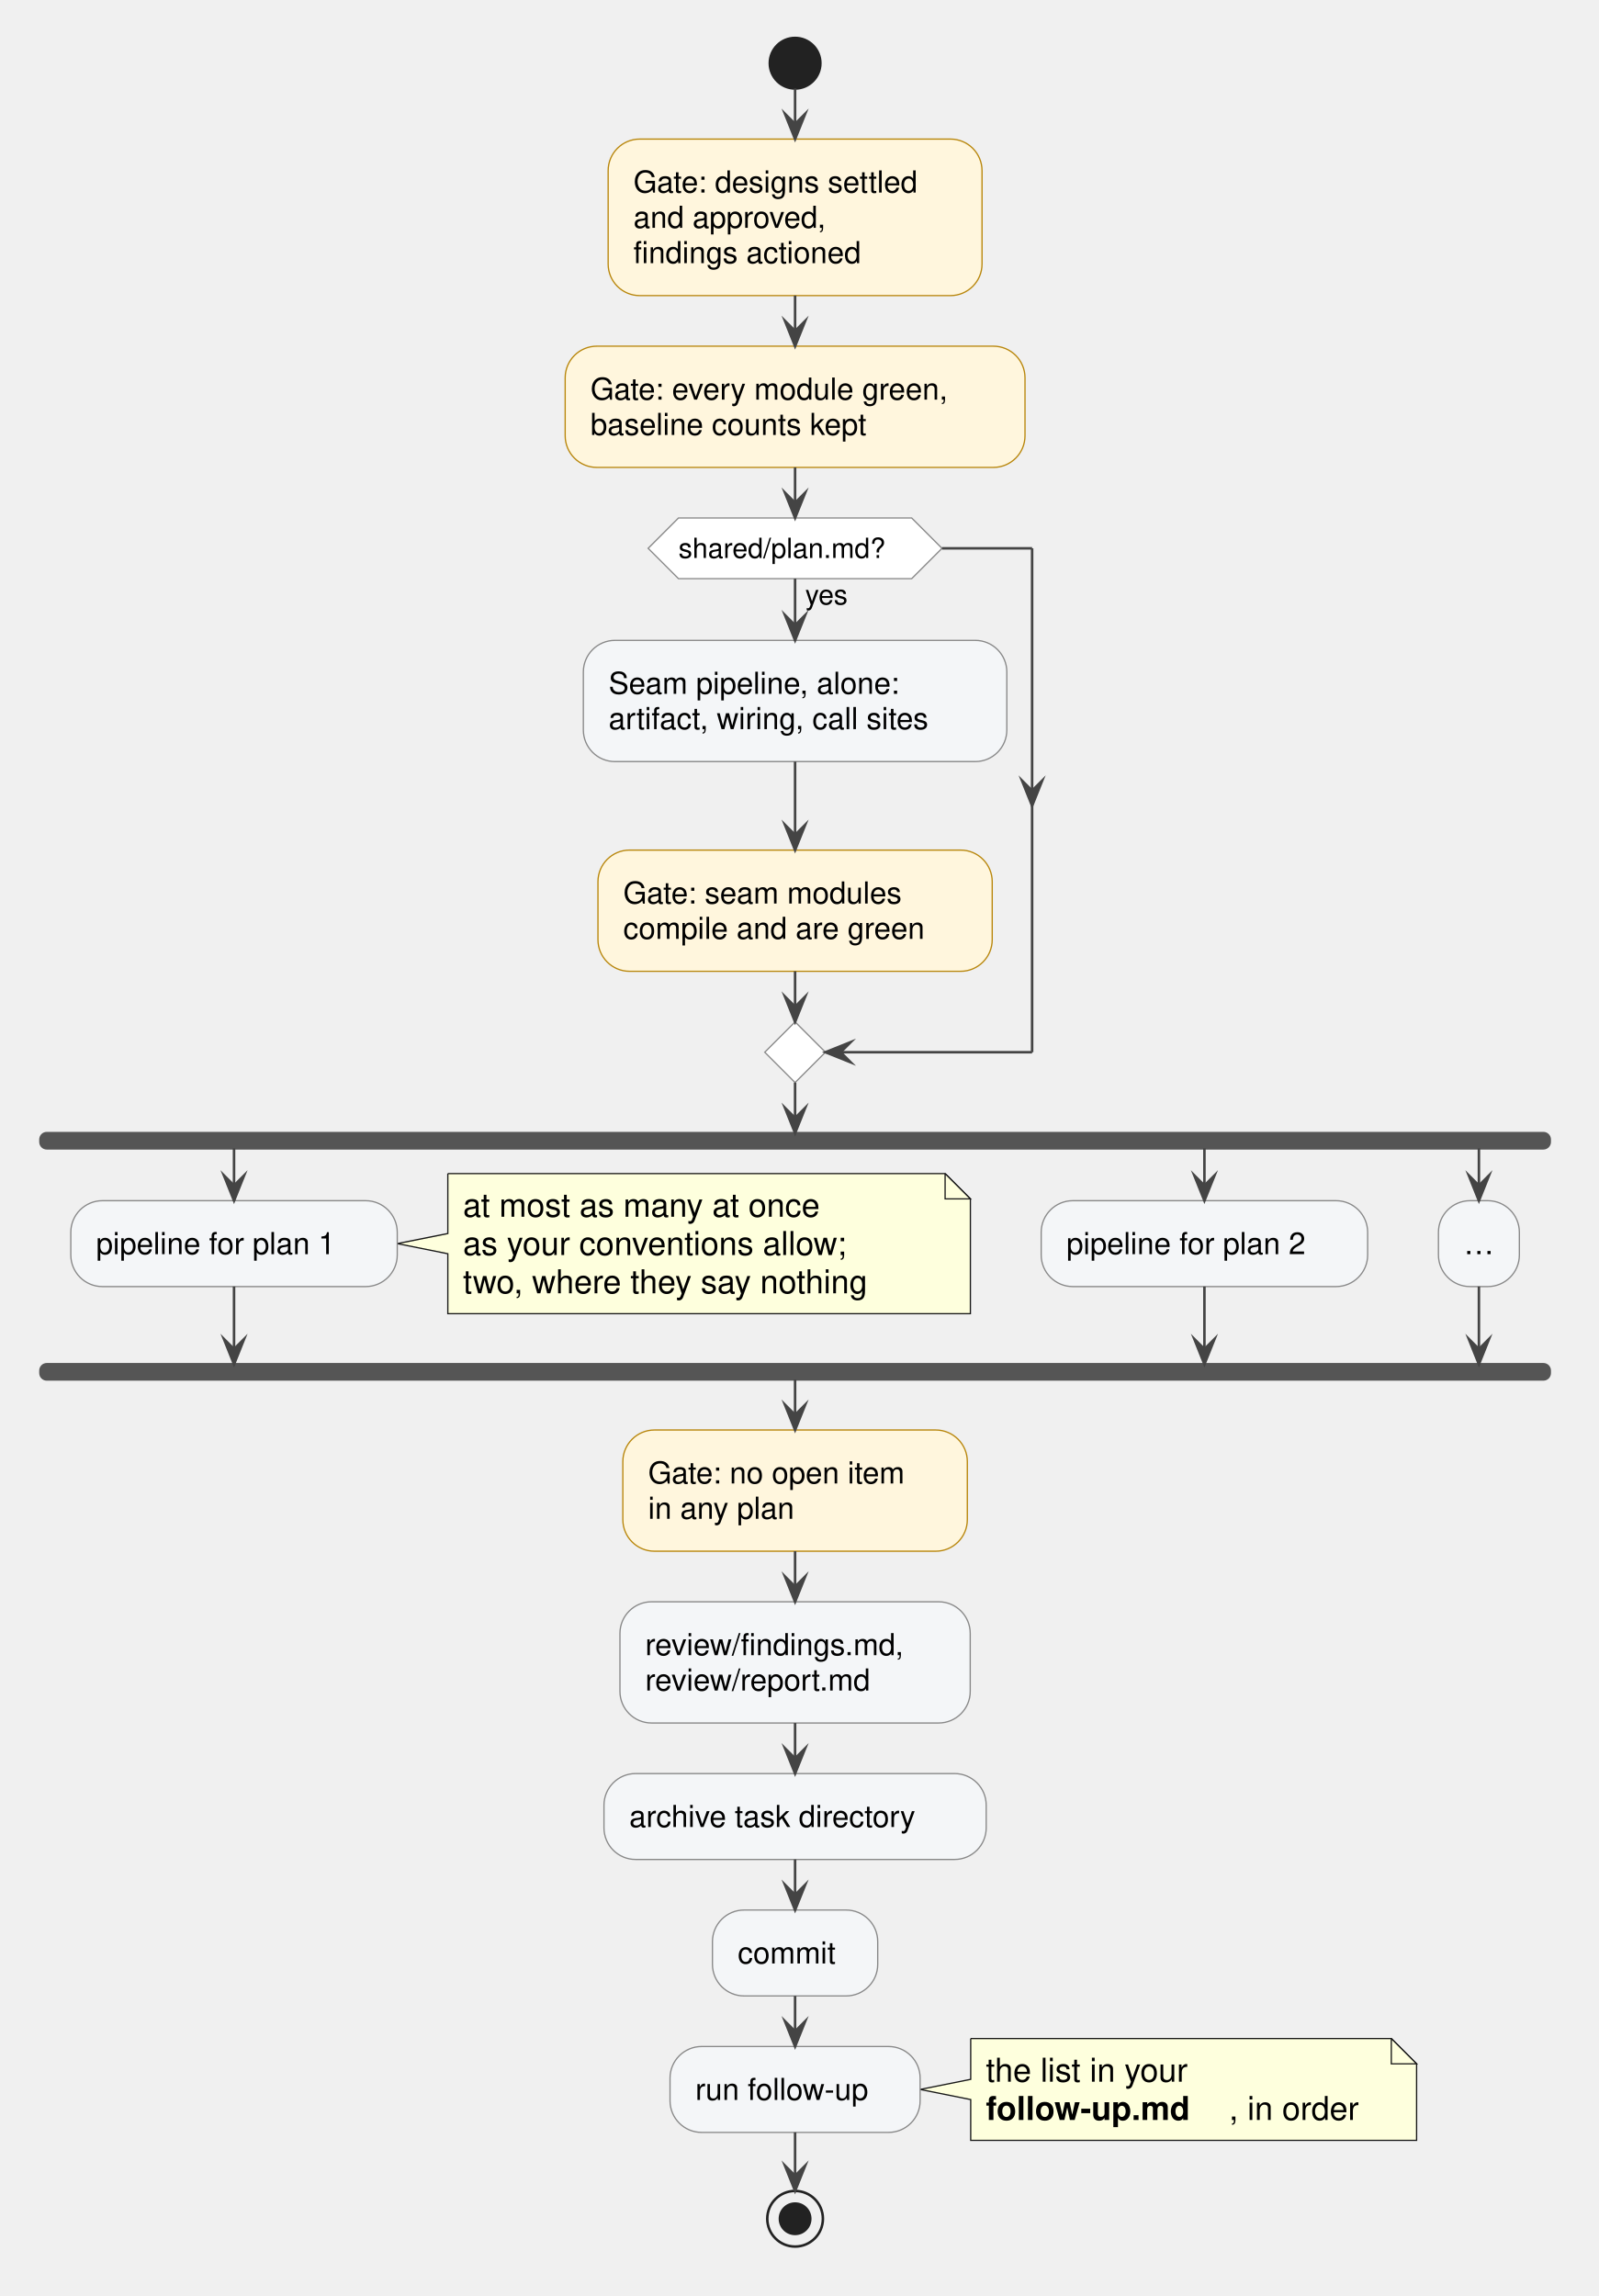
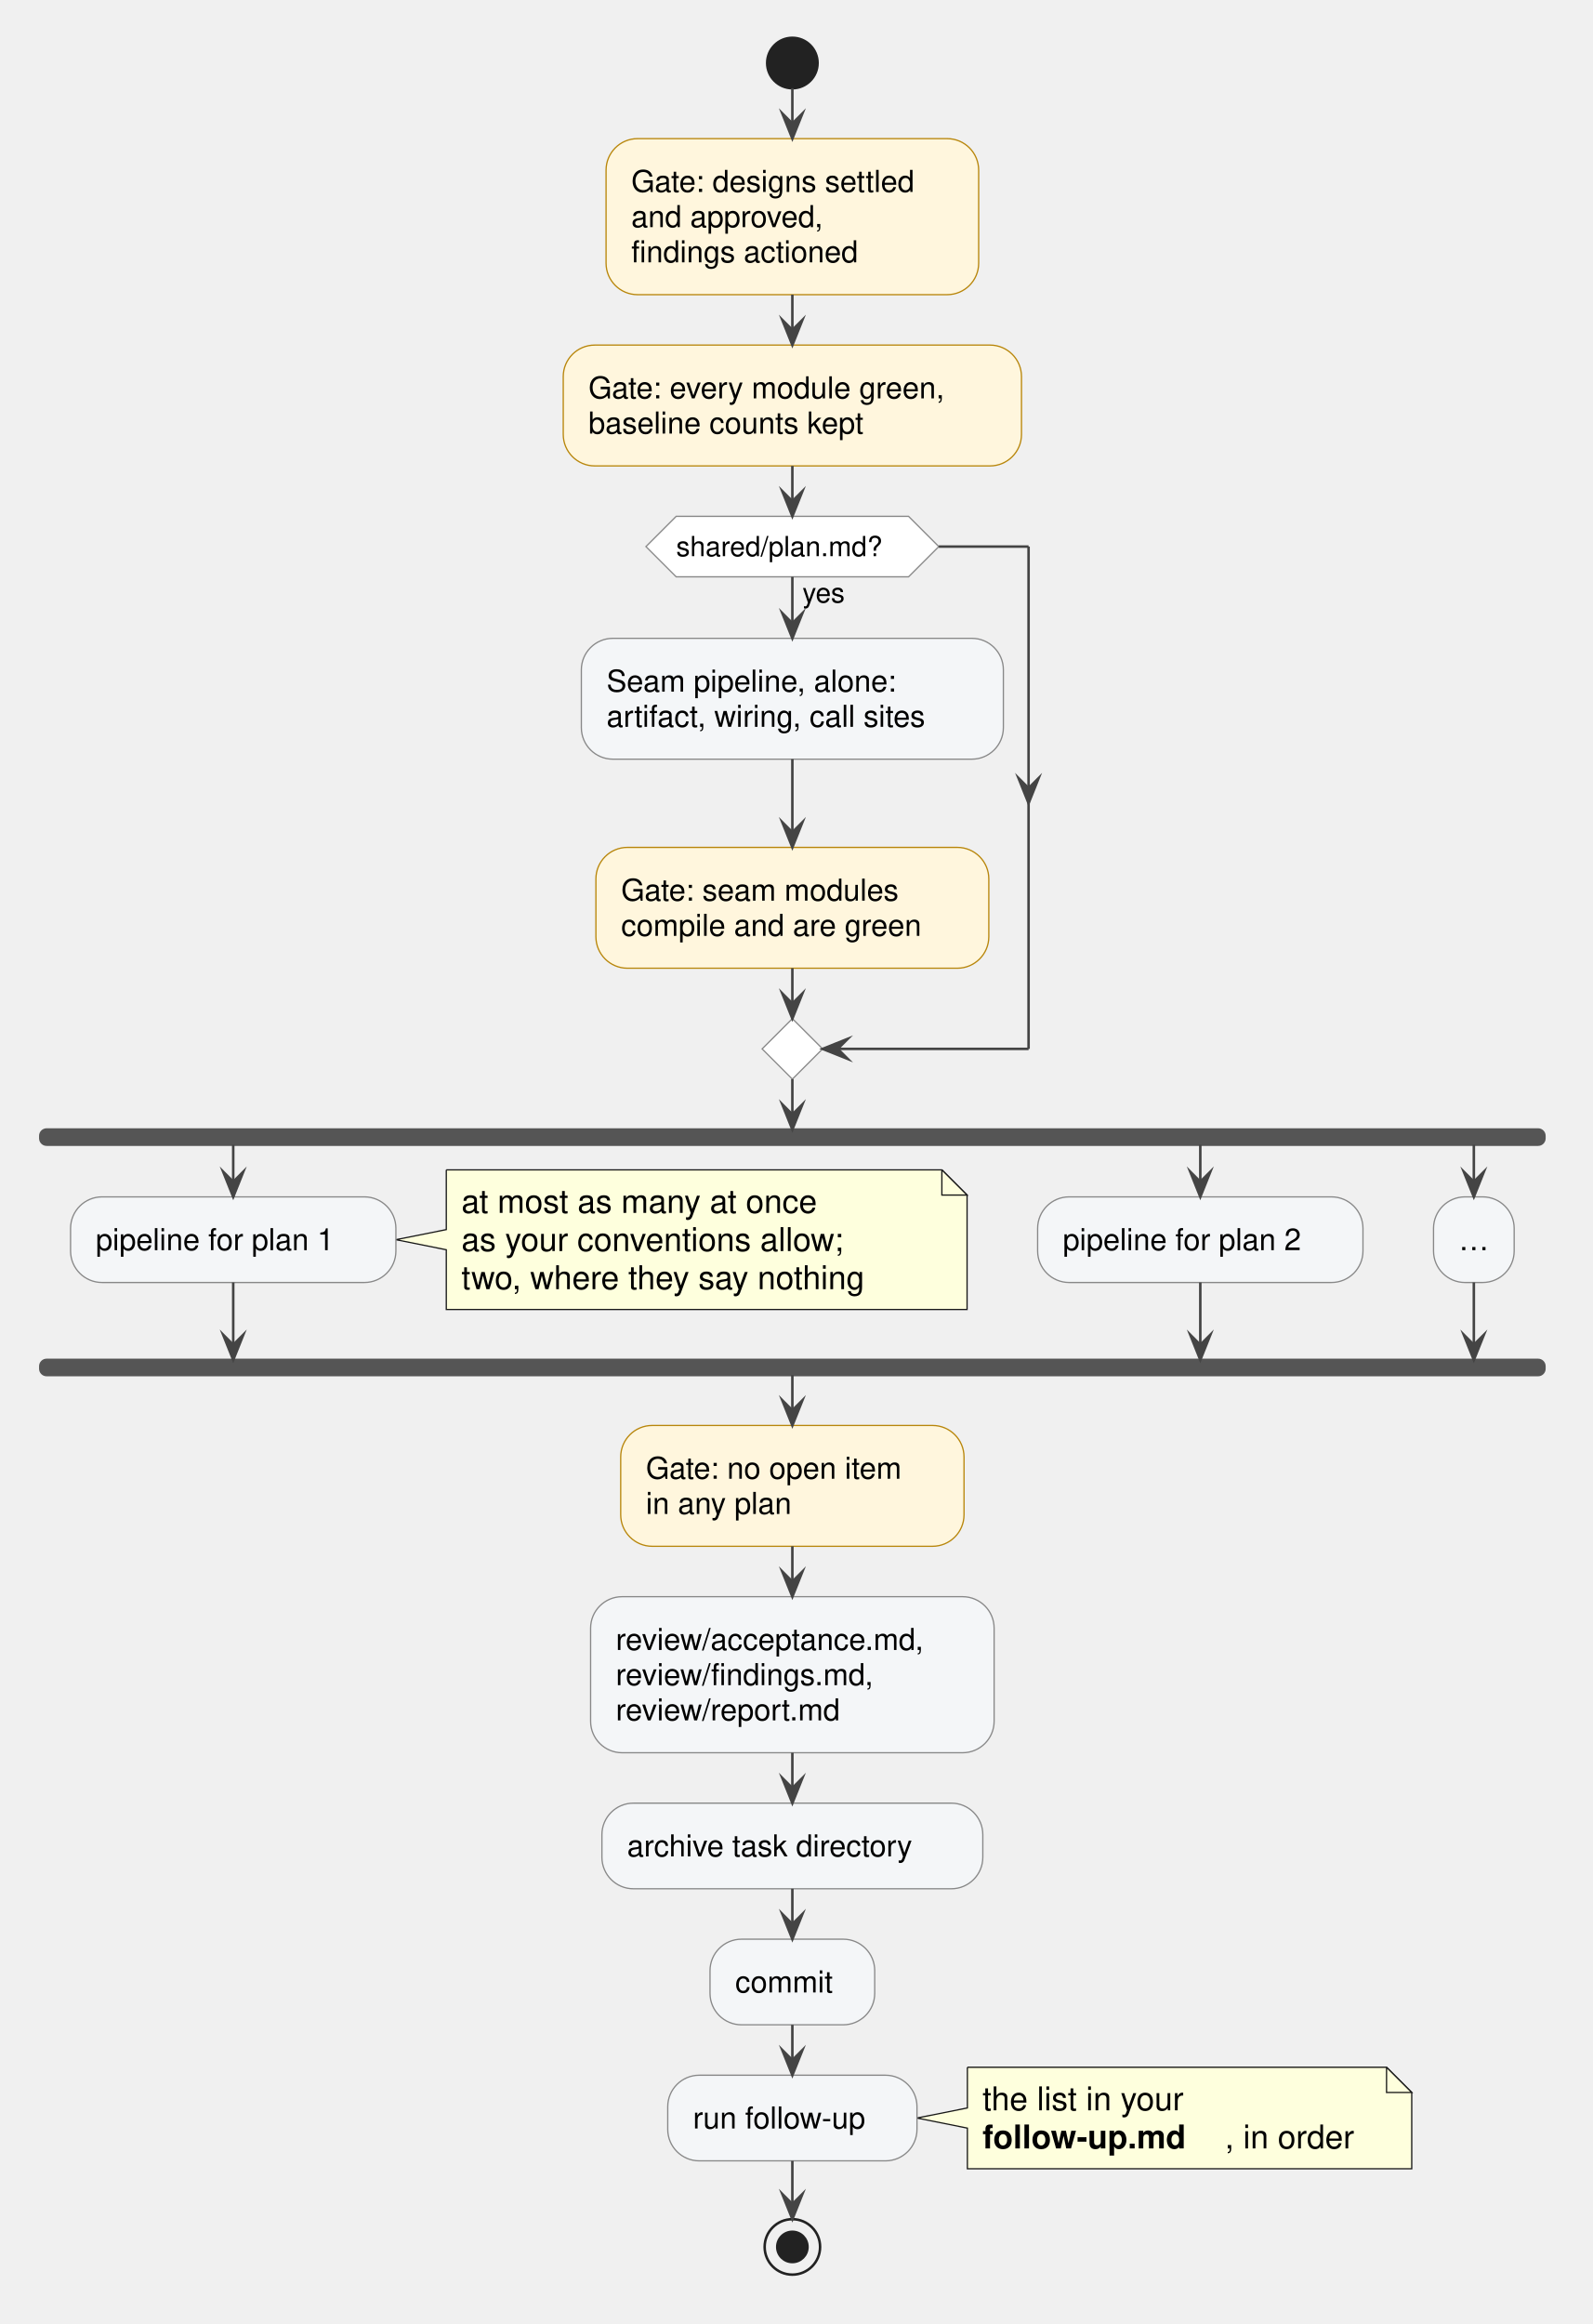
- <svg xmlns="http://www.w3.org/2000/svg" version="1.1" data-diagram-type="ACTIVITY" style="width:632px;height:908px;background:#FFFFFF;" width="632px" height="908px" viewBox="0 0 632 908" zoomAndPan="magnify" preserveAspectRatio="none" contentStyleType="text/css">
+ <svg xmlns="http://www.w3.org/2000/svg" version="1.1" data-diagram-type="ACTIVITY" style="width:632px;height:922px;background:#FFFFFF;" width="632px" height="922px" viewBox="0 0 632 922" zoomAndPan="magnify" preserveAspectRatio="none" contentStyleType="text/css">
  <defs />
  <g font-family="sans-serif" lengthAdjust="spacing">
    <ellipse cx="314.421" cy="25" rx="10" ry="10" fill="#222" style="stroke:#222;stroke-width:1;" />
    <rect x="240.495" y="55" width="147.852" height="61.906" fill="#FFF6DD" style="stroke:#B8860B;stroke-width:0.5;" rx="12.5" ry="12.5" />
    <text x="250.495" y="76.139" fill="#000" font-size="12" textLength="127.852" font-family="Helvetica">Gate: designs settled</text>
    <text x="250.495" y="90.107" fill="#000" font-size="12" textLength="87.17" font-family="Helvetica">and approved,</text>
    <text x="250.495" y="104.076" fill="#000" font-size="12" textLength="103.342" font-family="Helvetica">findings actioned</text>
    <rect x="223.503" y="136.906" width="181.836" height="47.938" fill="#FFF6DD" style="stroke:#B8860B;stroke-width:0.5;" rx="12.5" ry="12.5" />
    <text x="233.503" y="158.045" fill="#000" font-size="12" textLength="161.836" font-family="Helvetica">Gate: every module green,</text>
    <text x="233.503" y="172.014" fill="#000" font-size="12" textLength="124.652" font-family="Helvetica">baseline counts kept</text>
    <rect x="230.689" y="253.246" width="167.463" height="47.938" fill="#F4F6F8" style="stroke:#888;stroke-width:0.5;" rx="12.5" ry="12.5" />
    <text x="240.689" y="274.385" fill="#000" font-size="12" textLength="130.154" font-family="Helvetica">Seam pipeline, alone:</text>
    <text x="240.689" y="288.354" fill="#000" font-size="12" textLength="147.463" font-family="Helvetica">artifact, wiring, call sites</text>
    <rect x="236.467" y="336.184" width="155.908" height="47.938" fill="#FFF6DD" style="stroke:#B8860B;stroke-width:0.5;" rx="12.5" ry="12.5" />
    <text x="246.467" y="357.322" fill="#000" font-size="12" textLength="124.313" font-family="Helvetica">Gate: seam modules</text>
    <text x="246.467" y="371.291" fill="#000" font-size="12" textLength="135.908" font-family="Helvetica">compile and are green</text>
    <polygon points="268.318,204.844,360.523,204.844,372.523,216.844,360.523,228.844,268.318,228.844,256.318,216.844,268.318,204.844" fill="#FFF" style="stroke:#888;stroke-width:0.5;stroke-linejoin:miter;stroke-miterlimit:10;" />
    <text x="318.421" y="239.054" fill="#000" font-size="11" textLength="19.008" font-family="Helvetica">yes</text>
    <text x="268.318" y="220.652" fill="#000" font-size="11" textLength="92.206" font-family="Helvetica">shared/plan.md?</text>
    <polygon points="314.421,404.121,326.421,416.121,314.421,428.121,302.421,416.121,314.421,404.121" fill="#FFF" style="stroke:#888;stroke-width:0.5;stroke-linejoin:miter;stroke-miterlimit:10;" />
    <rect x="16" y="448.121" width="596.841" height="6" fill="#555" style="stroke:#555;stroke-width:1;" rx="2.5" ry="2.5" />
    <path d="M177.096,464.121 L177.096,487.82 L157.096,491.82 L177.096,495.82 L177.096,519.52 A0,0 0 0 0 177.096,519.52 L383.746,519.52 A0,0 0 0 0 383.746,519.52 L383.746,474.121 L373.746,464.121 L177.096,464.121 A0,0 0 0 0 177.096,464.121" style="stroke:#181818;stroke-width:0.5;" fill="#FEFFDD" />
    <path d="M373.746,464.121 L373.746,474.121 L383.746,474.121 L373.746,464.121" style="stroke:#181818;stroke-width:0.5;" fill="#FEFFDD" />
    <text x="183.096" y="481.188" fill="#000" font-size="13" textLength="161.916" font-family="Helvetica">at most as many at once</text>
    <text x="183.096" y="496.321" fill="#000" font-size="13" textLength="173.469" font-family="Helvetica">as your conventions allow;</text>
    <text x="183.096" y="511.454" fill="#000" font-size="13" textLength="185.65" font-family="Helvetica">two, where they say nothing</text>
    <rect x="28" y="474.836" width="129.096" height="33.969" fill="#F4F6F8" style="stroke:#888;stroke-width:0.5;" rx="12.5" ry="12.5" />
    <text x="38" y="495.975" fill="#000" font-size="12" textLength="109.096" font-family="Helvetica">pipeline for plan 1</text>
    <rect x="411.746" y="474.836" width="129.096" height="33.969" fill="#F4F6F8" style="stroke:#888;stroke-width:0.5;" rx="12.5" ry="12.5" />
    <text x="421.746" y="495.975" fill="#000" font-size="12" textLength="109.096" font-family="Helvetica">pipeline for plan 2</text>
    <rect x="568.841" y="474.836" width="32" height="33.969" fill="#F4F6F8" style="stroke:#888;stroke-width:0.5;" rx="12.5" ry="12.5" />
    <text x="578.841" y="495.975" fill="#000" font-size="12" font-family="Helvetica">…</text>
    <rect x="16" y="539.52" width="596.841" height="6" fill="#555" style="stroke:#555;stroke-width:1;" rx="2.5" ry="2.5" />
    <rect x="246.304" y="565.52" width="136.232" height="47.938" fill="#FFF6DD" style="stroke:#B8860B;stroke-width:0.5;" rx="12.5" ry="12.5" />
    <text x="256.304" y="586.658" fill="#000" font-size="12" textLength="116.232" font-family="Helvetica">Gate: no open item</text>
    <text x="256.304" y="600.627" fill="#000" font-size="12" textLength="66.539" font-family="Helvetica">in any plan</text>
-     <rect x="245.162" y="633.457" width="138.518" height="47.938" fill="#F4F6F8" style="stroke:#888;stroke-width:0.5;" rx="12.5" ry="12.5" />
-     <text x="255.162" y="654.596" fill="#000" font-size="12" textLength="118.518" font-family="Helvetica">review/findings.md,</text>
-     <text x="255.162" y="668.564" fill="#000" font-size="12" textLength="104.027" font-family="Helvetica">review/report.md</text>
-     <rect x="238.848" y="701.395" width="151.145" height="33.969" fill="#F4F6F8" style="stroke:#888;stroke-width:0.5;" rx="12.5" ry="12.5" />
-     <text x="248.848" y="722.533" fill="#000" font-size="12" textLength="131.145" font-family="Helvetica">archive task directory</text>
-     <rect x="281.742" y="755.363" width="65.357" height="33.969" fill="#F4F6F8" style="stroke:#888;stroke-width:0.5;" rx="12.5" ry="12.5" />
-     <text x="291.742" y="776.502" fill="#000" font-size="12" textLength="45.357" font-family="Helvetica">commit</text>
-     <path d="M383.872,806.184 L383.872,822.316 L363.872,826.316 L383.872,830.316 L383.872,846.449 A0,0 0 0 0 383.872,846.449 L560.199,846.449 A0,0 0 0 0 560.199,846.449 L560.199,816.184 L550.199,806.184 L383.872,806.184 A0,0 0 0 0 383.872,806.184" style="stroke:#181818;stroke-width:0.5;" fill="#FEFFDD" />
-     <path d="M550.199,806.184 L550.199,816.184 L560.199,816.184 L550.199,806.184" style="stroke:#181818;stroke-width:0.5;" fill="#FEFFDD" />
-     <text x="389.872" y="823.25" fill="#000" font-size="13" textLength="93.907" font-family="Helvetica">the list in your</text>
-     <text x="389.872" y="838.383" fill="#000" font-size="13" textLength="96.186" font-weight="700" font-family="Helvetica">follow-up.md</text>
-     <text x="486.058" y="838.383" fill="#000" font-size="13" textLength="59.141" font-family="Helvetica">, in order</text>
-     <rect x="264.969" y="809.332" width="98.902" height="33.969" fill="#F4F6F8" style="stroke:#888;stroke-width:0.5;" rx="12.5" ry="12.5" />
-     <text x="274.969" y="830.471" fill="#000" font-size="12" textLength="78.902" font-family="Helvetica">run follow-up</text>
-     <ellipse cx="314.421" cy="877.449" rx="11" ry="11" fill="none" style="stroke:#222;stroke-width:1;" />
-     <ellipse cx="314.421" cy="877.449" rx="6" ry="6" fill="#222" style="stroke:#222;stroke-width:1;" />
+     <rect x="234.36" y="633.457" width="160.121" height="61.906" fill="#F4F6F8" style="stroke:#888;stroke-width:0.5;" rx="12.5" ry="12.5" />
+     <text x="244.36" y="654.596" fill="#000" font-size="12" textLength="140.121" font-family="Helvetica">review/acceptance.md,</text>
+     <text x="244.36" y="668.564" fill="#000" font-size="12" textLength="118.518" font-family="Helvetica">review/findings.md,</text>
+     <text x="244.36" y="682.533" fill="#000" font-size="12" textLength="104.027" font-family="Helvetica">review/report.md</text>
+     <rect x="238.848" y="715.363" width="151.145" height="33.969" fill="#F4F6F8" style="stroke:#888;stroke-width:0.5;" rx="12.5" ry="12.5" />
+     <text x="248.848" y="736.502" fill="#000" font-size="12" textLength="131.145" font-family="Helvetica">archive task directory</text>
+     <rect x="281.742" y="769.332" width="65.357" height="33.969" fill="#F4F6F8" style="stroke:#888;stroke-width:0.5;" rx="12.5" ry="12.5" />
+     <text x="291.742" y="790.471" fill="#000" font-size="12" textLength="45.357" font-family="Helvetica">commit</text>
+     <path d="M383.872,820.152 L383.872,836.285 L363.872,840.285 L383.872,844.285 L383.872,860.418 A0,0 0 0 0 383.872,860.418 L560.199,860.418 A0,0 0 0 0 560.199,860.418 L560.199,830.152 L550.199,820.152 L383.872,820.152 A0,0 0 0 0 383.872,820.152" style="stroke:#181818;stroke-width:0.5;" fill="#FEFFDD" />
+     <path d="M550.199,820.152 L550.199,830.152 L560.199,830.152 L550.199,820.152" style="stroke:#181818;stroke-width:0.5;" fill="#FEFFDD" />
+     <text x="389.872" y="837.219" fill="#000" font-size="13" textLength="93.907" font-family="Helvetica">the list in your</text>
+     <text x="389.872" y="852.352" fill="#000" font-size="13" textLength="96.186" font-weight="700" font-family="Helvetica">follow-up.md</text>
+     <text x="486.058" y="852.352" fill="#000" font-size="13" textLength="59.141" font-family="Helvetica">, in order</text>
+     <rect x="264.969" y="823.301" width="98.902" height="33.969" fill="#F4F6F8" style="stroke:#888;stroke-width:0.5;" rx="12.5" ry="12.5" />
+     <text x="274.969" y="844.439" fill="#000" font-size="12" textLength="78.902" font-family="Helvetica">run follow-up</text>
+     <ellipse cx="314.421" cy="891.418" rx="11" ry="11" fill="none" style="stroke:#222;stroke-width:1;" />
+     <ellipse cx="314.421" cy="891.418" rx="6" ry="6" fill="#222" style="stroke:#222;stroke-width:1;" />
    <line x1="314.421" y1="35" x2="314.421" y2="55" style="stroke:#444;stroke-width:1;" />
    <polygon points="310.421,45,314.421,55,318.421,45,314.421,49" fill="#444" style="stroke:#444;stroke-width:1;stroke-linejoin:miter;stroke-miterlimit:10;" />
    <line x1="314.421" y1="116.906" x2="314.421" y2="136.906" style="stroke:#444;stroke-width:1;" />
    <polygon points="310.421,126.906,314.421,136.906,318.421,126.906,314.421,130.906" fill="#444" style="stroke:#444;stroke-width:1;stroke-linejoin:miter;stroke-miterlimit:10;" />
    <line x1="314.421" y1="301.184" x2="314.421" y2="336.184" style="stroke:#444;stroke-width:1;" />
    <polygon points="310.421,326.184,314.421,336.184,318.421,326.184,314.421,330.184" fill="#444" style="stroke:#444;stroke-width:1;stroke-linejoin:miter;stroke-miterlimit:10;" />
    <line x1="314.421" y1="228.844" x2="314.421" y2="253.246" style="stroke:#444;stroke-width:1;" />
    <polygon points="310.421,243.246,314.421,253.246,318.421,243.246,314.421,247.246" fill="#444" style="stroke:#444;stroke-width:1;stroke-linejoin:miter;stroke-miterlimit:10;" />
    <line x1="372.523" y1="216.844" x2="408.152" y2="216.844" style="stroke:#444;stroke-width:1;" />
    <polygon points="404.152,308.684,408.152,318.684,412.152,308.684,408.152,312.684" fill="#444" style="stroke:#444;stroke-width:1;stroke-linejoin:miter;stroke-miterlimit:10;" />
    <line x1="408.152" y1="216.844" x2="408.152" y2="416.121" style="stroke:#444;stroke-width:1;" />
    <line x1="408.152" y1="416.121" x2="326.421" y2="416.121" style="stroke:#444;stroke-width:1;" />
    <polygon points="336.421,412.121,326.421,416.121,336.421,420.121,332.421,416.121" fill="#444" style="stroke:#444;stroke-width:1;stroke-linejoin:miter;stroke-miterlimit:10;" />
    <line x1="314.421" y1="384.121" x2="314.421" y2="404.121" style="stroke:#444;stroke-width:1;" />
    <polygon points="310.421,394.121,314.421,404.121,318.421,394.121,314.421,398.121" fill="#444" style="stroke:#444;stroke-width:1;stroke-linejoin:miter;stroke-miterlimit:10;" />
    <line x1="314.421" y1="184.844" x2="314.421" y2="204.844" style="stroke:#444;stroke-width:1;" />
    <polygon points="310.421,194.844,314.421,204.844,318.421,194.844,314.421,198.844" fill="#444" style="stroke:#444;stroke-width:1;stroke-linejoin:miter;stroke-miterlimit:10;" />
    <line x1="92.548" y1="454.121" x2="92.548" y2="474.836" style="stroke:#444;stroke-width:1;" />
    <polygon points="88.548,464.836,92.548,474.836,96.548,464.836,92.548,468.836" fill="#444" style="stroke:#444;stroke-width:1;stroke-linejoin:miter;stroke-miterlimit:10;" />
    <line x1="476.293" y1="454.121" x2="476.293" y2="474.836" style="stroke:#444;stroke-width:1;" />
    <polygon points="472.293,464.836,476.293,474.836,480.293,464.836,476.293,468.836" fill="#444" style="stroke:#444;stroke-width:1;stroke-linejoin:miter;stroke-miterlimit:10;" />
    <line x1="584.841" y1="454.121" x2="584.841" y2="474.836" style="stroke:#444;stroke-width:1;" />
    <polygon points="580.841,464.836,584.841,474.836,588.841,464.836,584.841,468.836" fill="#444" style="stroke:#444;stroke-width:1;stroke-linejoin:miter;stroke-miterlimit:10;" />
    <line x1="92.548" y1="508.805" x2="92.548" y2="539.52" style="stroke:#444;stroke-width:1;" />
    <polygon points="88.548,529.52,92.548,539.52,96.548,529.52,92.548,533.52" fill="#444" style="stroke:#444;stroke-width:1;stroke-linejoin:miter;stroke-miterlimit:10;" />
    <line x1="476.293" y1="508.805" x2="476.293" y2="539.52" style="stroke:#444;stroke-width:1;" />
    <polygon points="472.293,529.52,476.293,539.52,480.293,529.52,476.293,533.52" fill="#444" style="stroke:#444;stroke-width:1;stroke-linejoin:miter;stroke-miterlimit:10;" />
    <line x1="584.841" y1="508.805" x2="584.841" y2="539.52" style="stroke:#444;stroke-width:1;" />
    <polygon points="580.841,529.52,584.841,539.52,588.841,529.52,584.841,533.52" fill="#444" style="stroke:#444;stroke-width:1;stroke-linejoin:miter;stroke-miterlimit:10;" />
    <line x1="314.421" y1="428.121" x2="314.421" y2="448.121" style="stroke:#444;stroke-width:1;" />
    <polygon points="310.421,438.121,314.421,448.121,318.421,438.121,314.421,442.121" fill="#444" style="stroke:#444;stroke-width:1;stroke-linejoin:miter;stroke-miterlimit:10;" />
    <line x1="314.421" y1="545.52" x2="314.421" y2="565.52" style="stroke:#444;stroke-width:1;" />
    <polygon points="310.421,555.52,314.421,565.52,318.421,555.52,314.421,559.52" fill="#444" style="stroke:#444;stroke-width:1;stroke-linejoin:miter;stroke-miterlimit:10;" />
    <line x1="314.421" y1="613.457" x2="314.421" y2="633.457" style="stroke:#444;stroke-width:1;" />
    <polygon points="310.421,623.457,314.421,633.457,318.421,623.457,314.421,627.457" fill="#444" style="stroke:#444;stroke-width:1;stroke-linejoin:miter;stroke-miterlimit:10;" />
-     <line x1="314.421" y1="681.395" x2="314.421" y2="701.395" style="stroke:#444;stroke-width:1;" />
-     <polygon points="310.421,691.395,314.421,701.395,318.421,691.395,314.421,695.395" fill="#444" style="stroke:#444;stroke-width:1;stroke-linejoin:miter;stroke-miterlimit:10;" />
-     <line x1="314.421" y1="735.363" x2="314.421" y2="755.363" style="stroke:#444;stroke-width:1;" />
-     <polygon points="310.421,745.363,314.421,755.363,318.421,745.363,314.421,749.363" fill="#444" style="stroke:#444;stroke-width:1;stroke-linejoin:miter;stroke-miterlimit:10;" />
-     <line x1="314.421" y1="789.332" x2="314.421" y2="809.332" style="stroke:#444;stroke-width:1;" />
-     <polygon points="310.421,799.332,314.421,809.332,318.421,799.332,314.421,803.332" fill="#444" style="stroke:#444;stroke-width:1;stroke-linejoin:miter;stroke-miterlimit:10;" />
-     <line x1="314.421" y1="843.301" x2="314.421" y2="866.449" style="stroke:#444;stroke-width:1;" />
-     <polygon points="310.421,856.449,314.421,866.449,318.421,856.449,314.421,860.449" fill="#444" style="stroke:#444;stroke-width:1;stroke-linejoin:miter;stroke-miterlimit:10;" />
+     <line x1="314.421" y1="695.363" x2="314.421" y2="715.363" style="stroke:#444;stroke-width:1;" />
+     <polygon points="310.421,705.363,314.421,715.363,318.421,705.363,314.421,709.363" fill="#444" style="stroke:#444;stroke-width:1;stroke-linejoin:miter;stroke-miterlimit:10;" />
+     <line x1="314.421" y1="749.332" x2="314.421" y2="769.332" style="stroke:#444;stroke-width:1;" />
+     <polygon points="310.421,759.332,314.421,769.332,318.421,759.332,314.421,763.332" fill="#444" style="stroke:#444;stroke-width:1;stroke-linejoin:miter;stroke-miterlimit:10;" />
+     <line x1="314.421" y1="803.301" x2="314.421" y2="823.301" style="stroke:#444;stroke-width:1;" />
+     <polygon points="310.421,813.301,314.421,823.301,318.421,813.301,314.421,817.301" fill="#444" style="stroke:#444;stroke-width:1;stroke-linejoin:miter;stroke-miterlimit:10;" />
+     <line x1="314.421" y1="857.27" x2="314.421" y2="880.418" style="stroke:#444;stroke-width:1;" />
+     <polygon points="310.421,870.418,314.421,880.418,318.421,870.418,314.421,874.418" fill="#444" style="stroke:#444;stroke-width:1;stroke-linejoin:miter;stroke-miterlimit:10;" />
  </g>
</svg>
